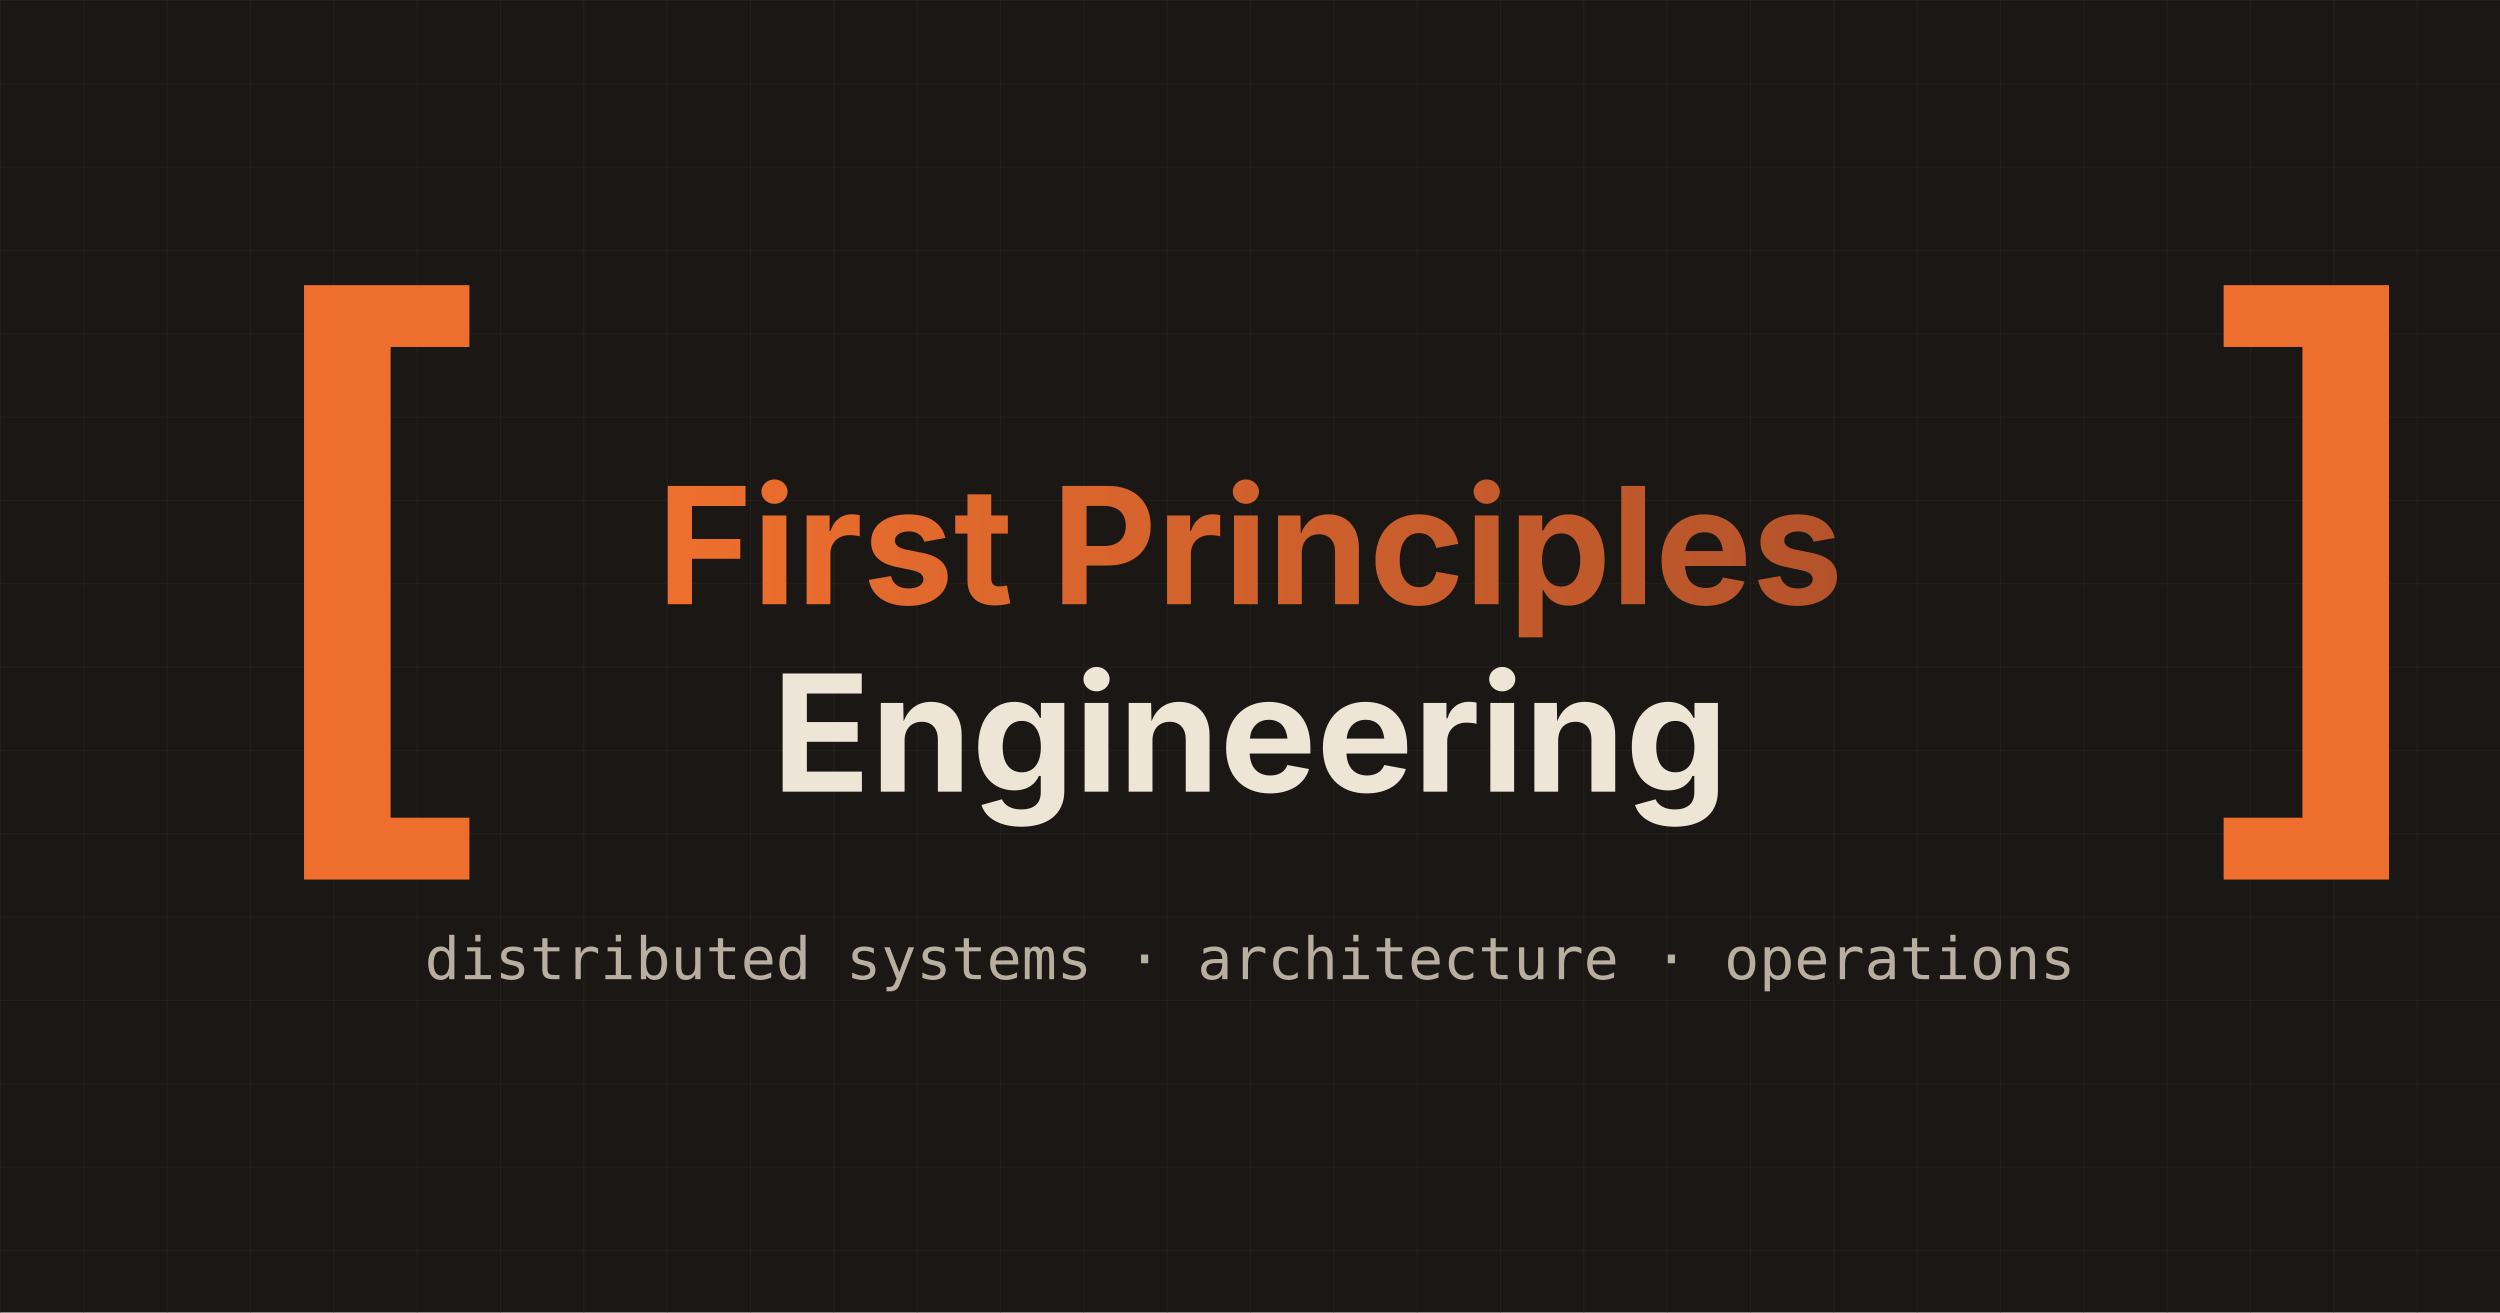
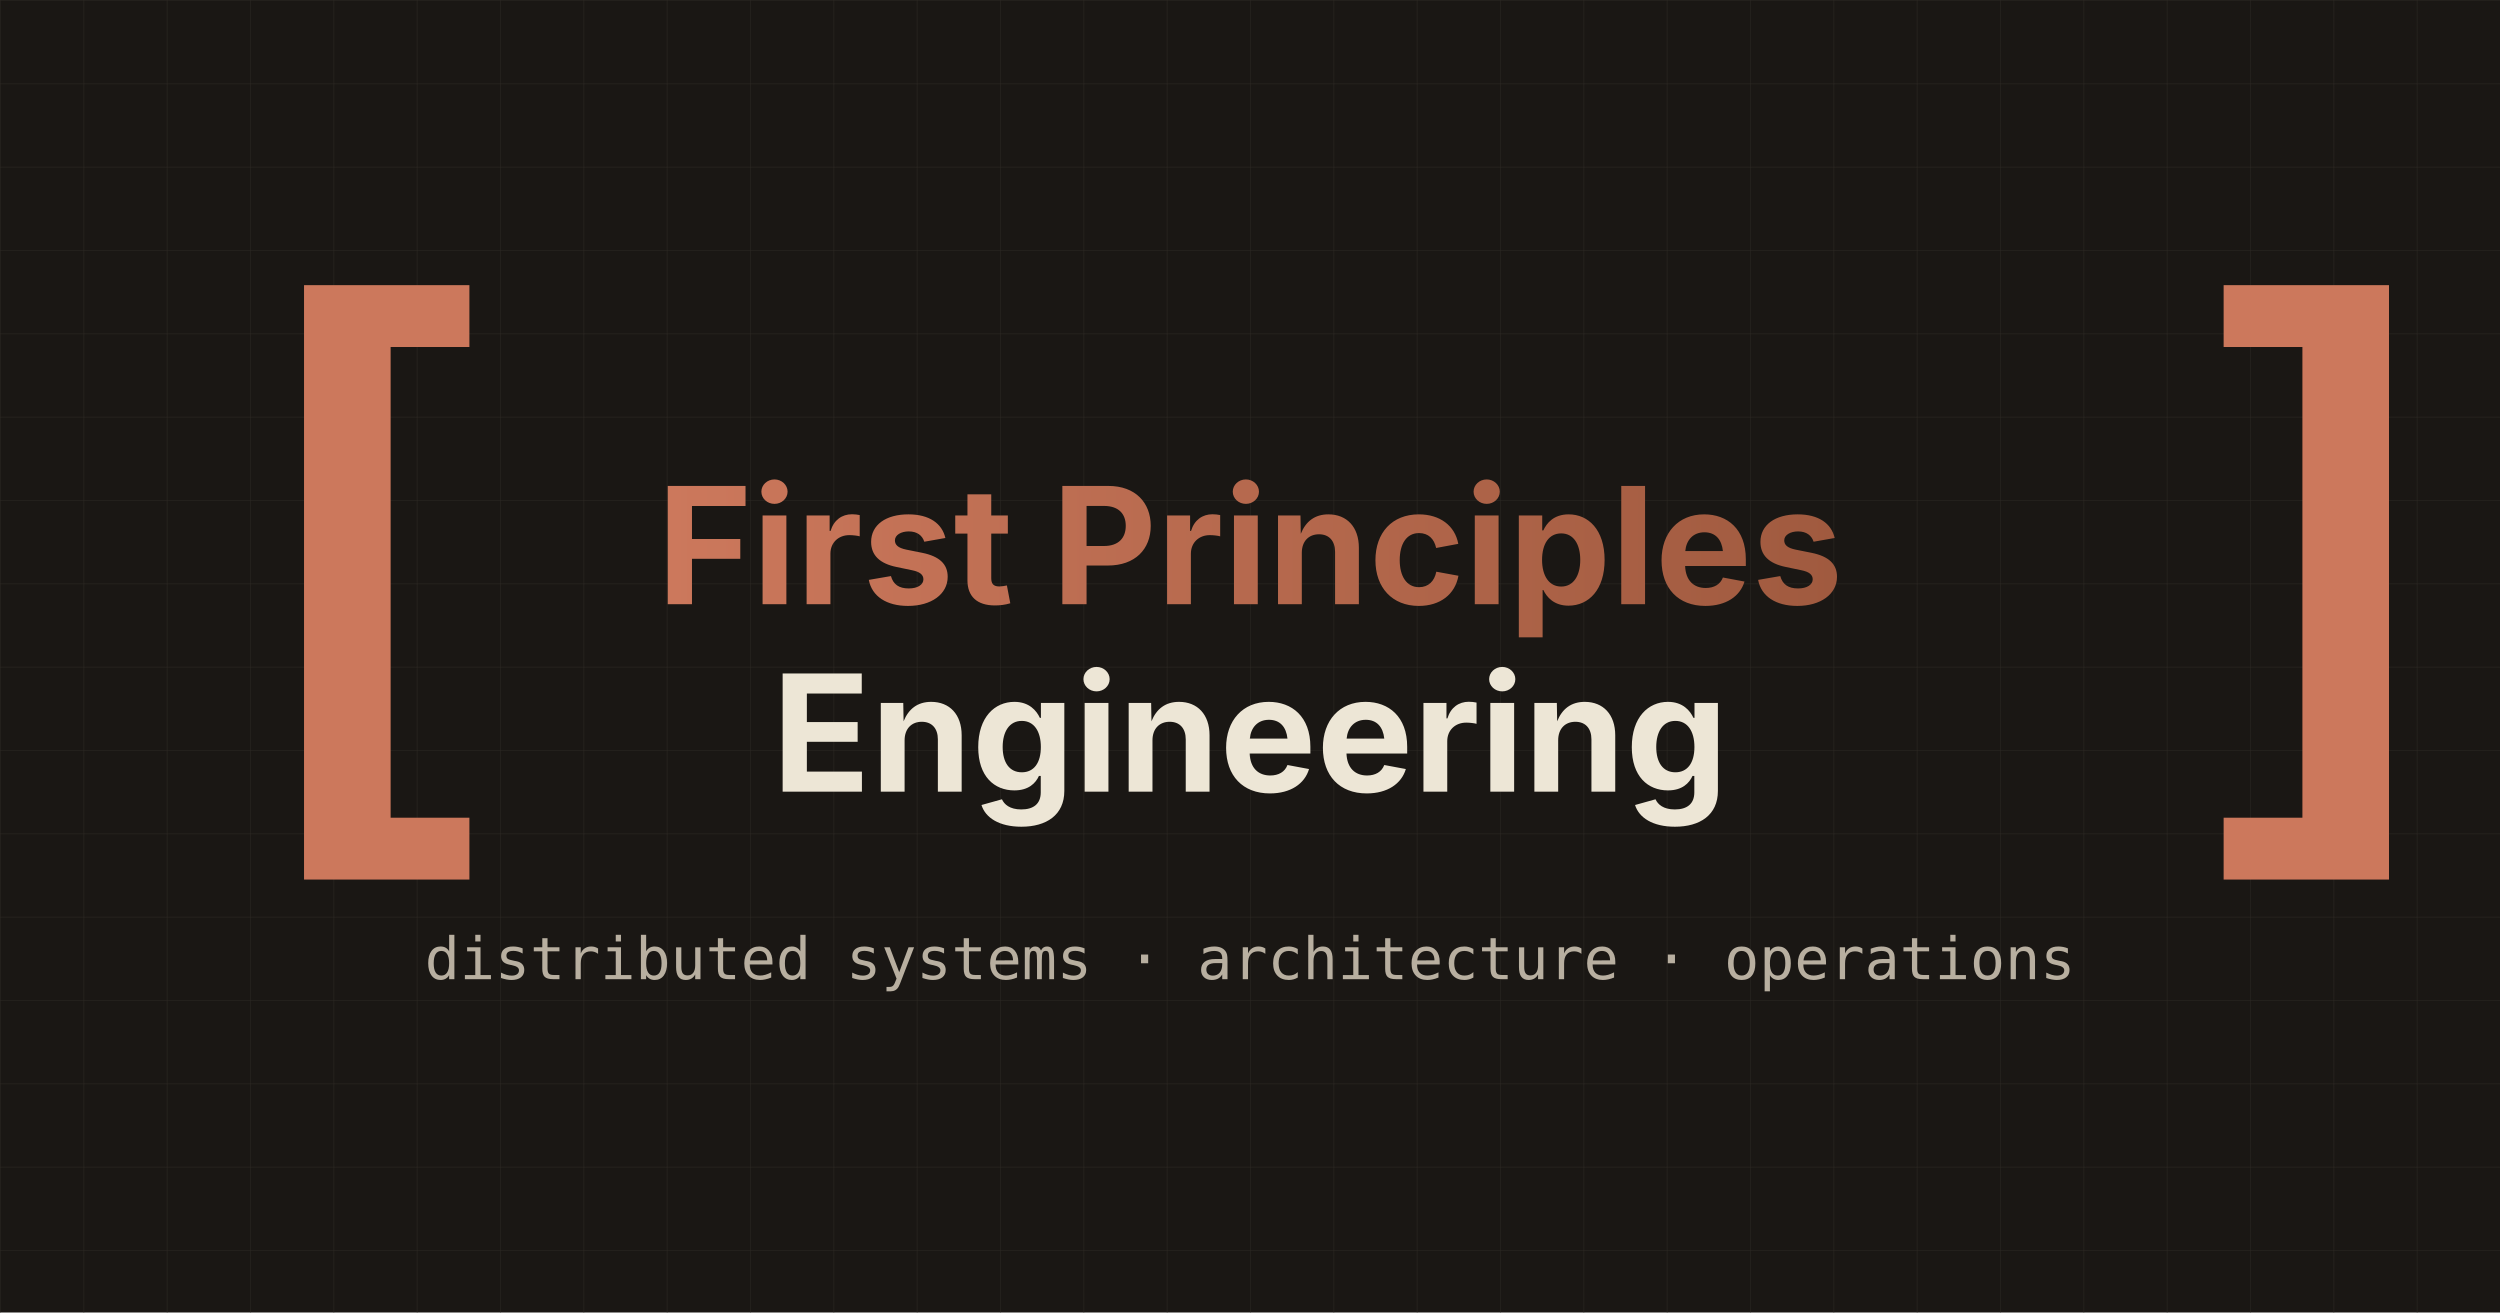
<svg xmlns="http://www.w3.org/2000/svg" viewBox="0 0 1200 630" width="1200" height="630">
  <defs>
    <linearGradient id="accent" x1="0" y1="0" x2="1" y2="0">
-       <stop offset="0%" stop-color="#ee6f2d" />
-       <stop offset="100%" stop-color="#b4532b" />
+       <stop offset="0%" stop-color="#cc785c" />
+       <stop offset="100%" stop-color="#a05a3f" />
    </linearGradient>
    <pattern id="grid" width="40" height="40" patternUnits="userSpaceOnUse">
      <path d="M 40 0 L 0 0 0 40" fill="none" stroke="#2c2823" stroke-width="0.5" />
    </pattern>
  </defs>
  <rect width="1200" height="630" fill="#1a1714" />
  <rect width="1200" height="630" fill="url(#grid)" />
  <g fill="#ede6d6">
-     <text x="80" y="380" font-size="320" font-weight="700" fill="#ee6f2d" font-family="'JetBrains Mono', ui-monospace, monospace">[</text>
-     <text x="1020" y="380" font-size="320" font-weight="700" fill="#ee6f2d" font-family="'JetBrains Mono', ui-monospace, monospace">]</text>
+     <text x="80" y="380" font-size="320" font-weight="700" fill="#cc785c" font-family="'JetBrains Mono', ui-monospace, monospace">[</text>
+     <text x="1020" y="380" font-size="320" font-weight="700" fill="#cc785c" font-family="'JetBrains Mono', ui-monospace, monospace">]</text>
    <text x="600" y="290" font-size="78" font-weight="700" text-anchor="middle" fill="url(#accent)" font-family="'Inter', -apple-system, BlinkMacSystemFont, 'Segoe UI', sans-serif">First Principles</text>
    <text x="600" y="380" font-size="78" font-weight="700" text-anchor="middle" fill="#ede6d6" font-family="'Inter', -apple-system, BlinkMacSystemFont, 'Segoe UI', sans-serif">Engineering</text>
    <text x="600" y="470" font-size="28" font-weight="400" text-anchor="middle" fill="#b8afa0" font-family="'JetBrains Mono', ui-monospace, monospace">distributed systems · architecture · operations</text>
  </g>
</svg>
